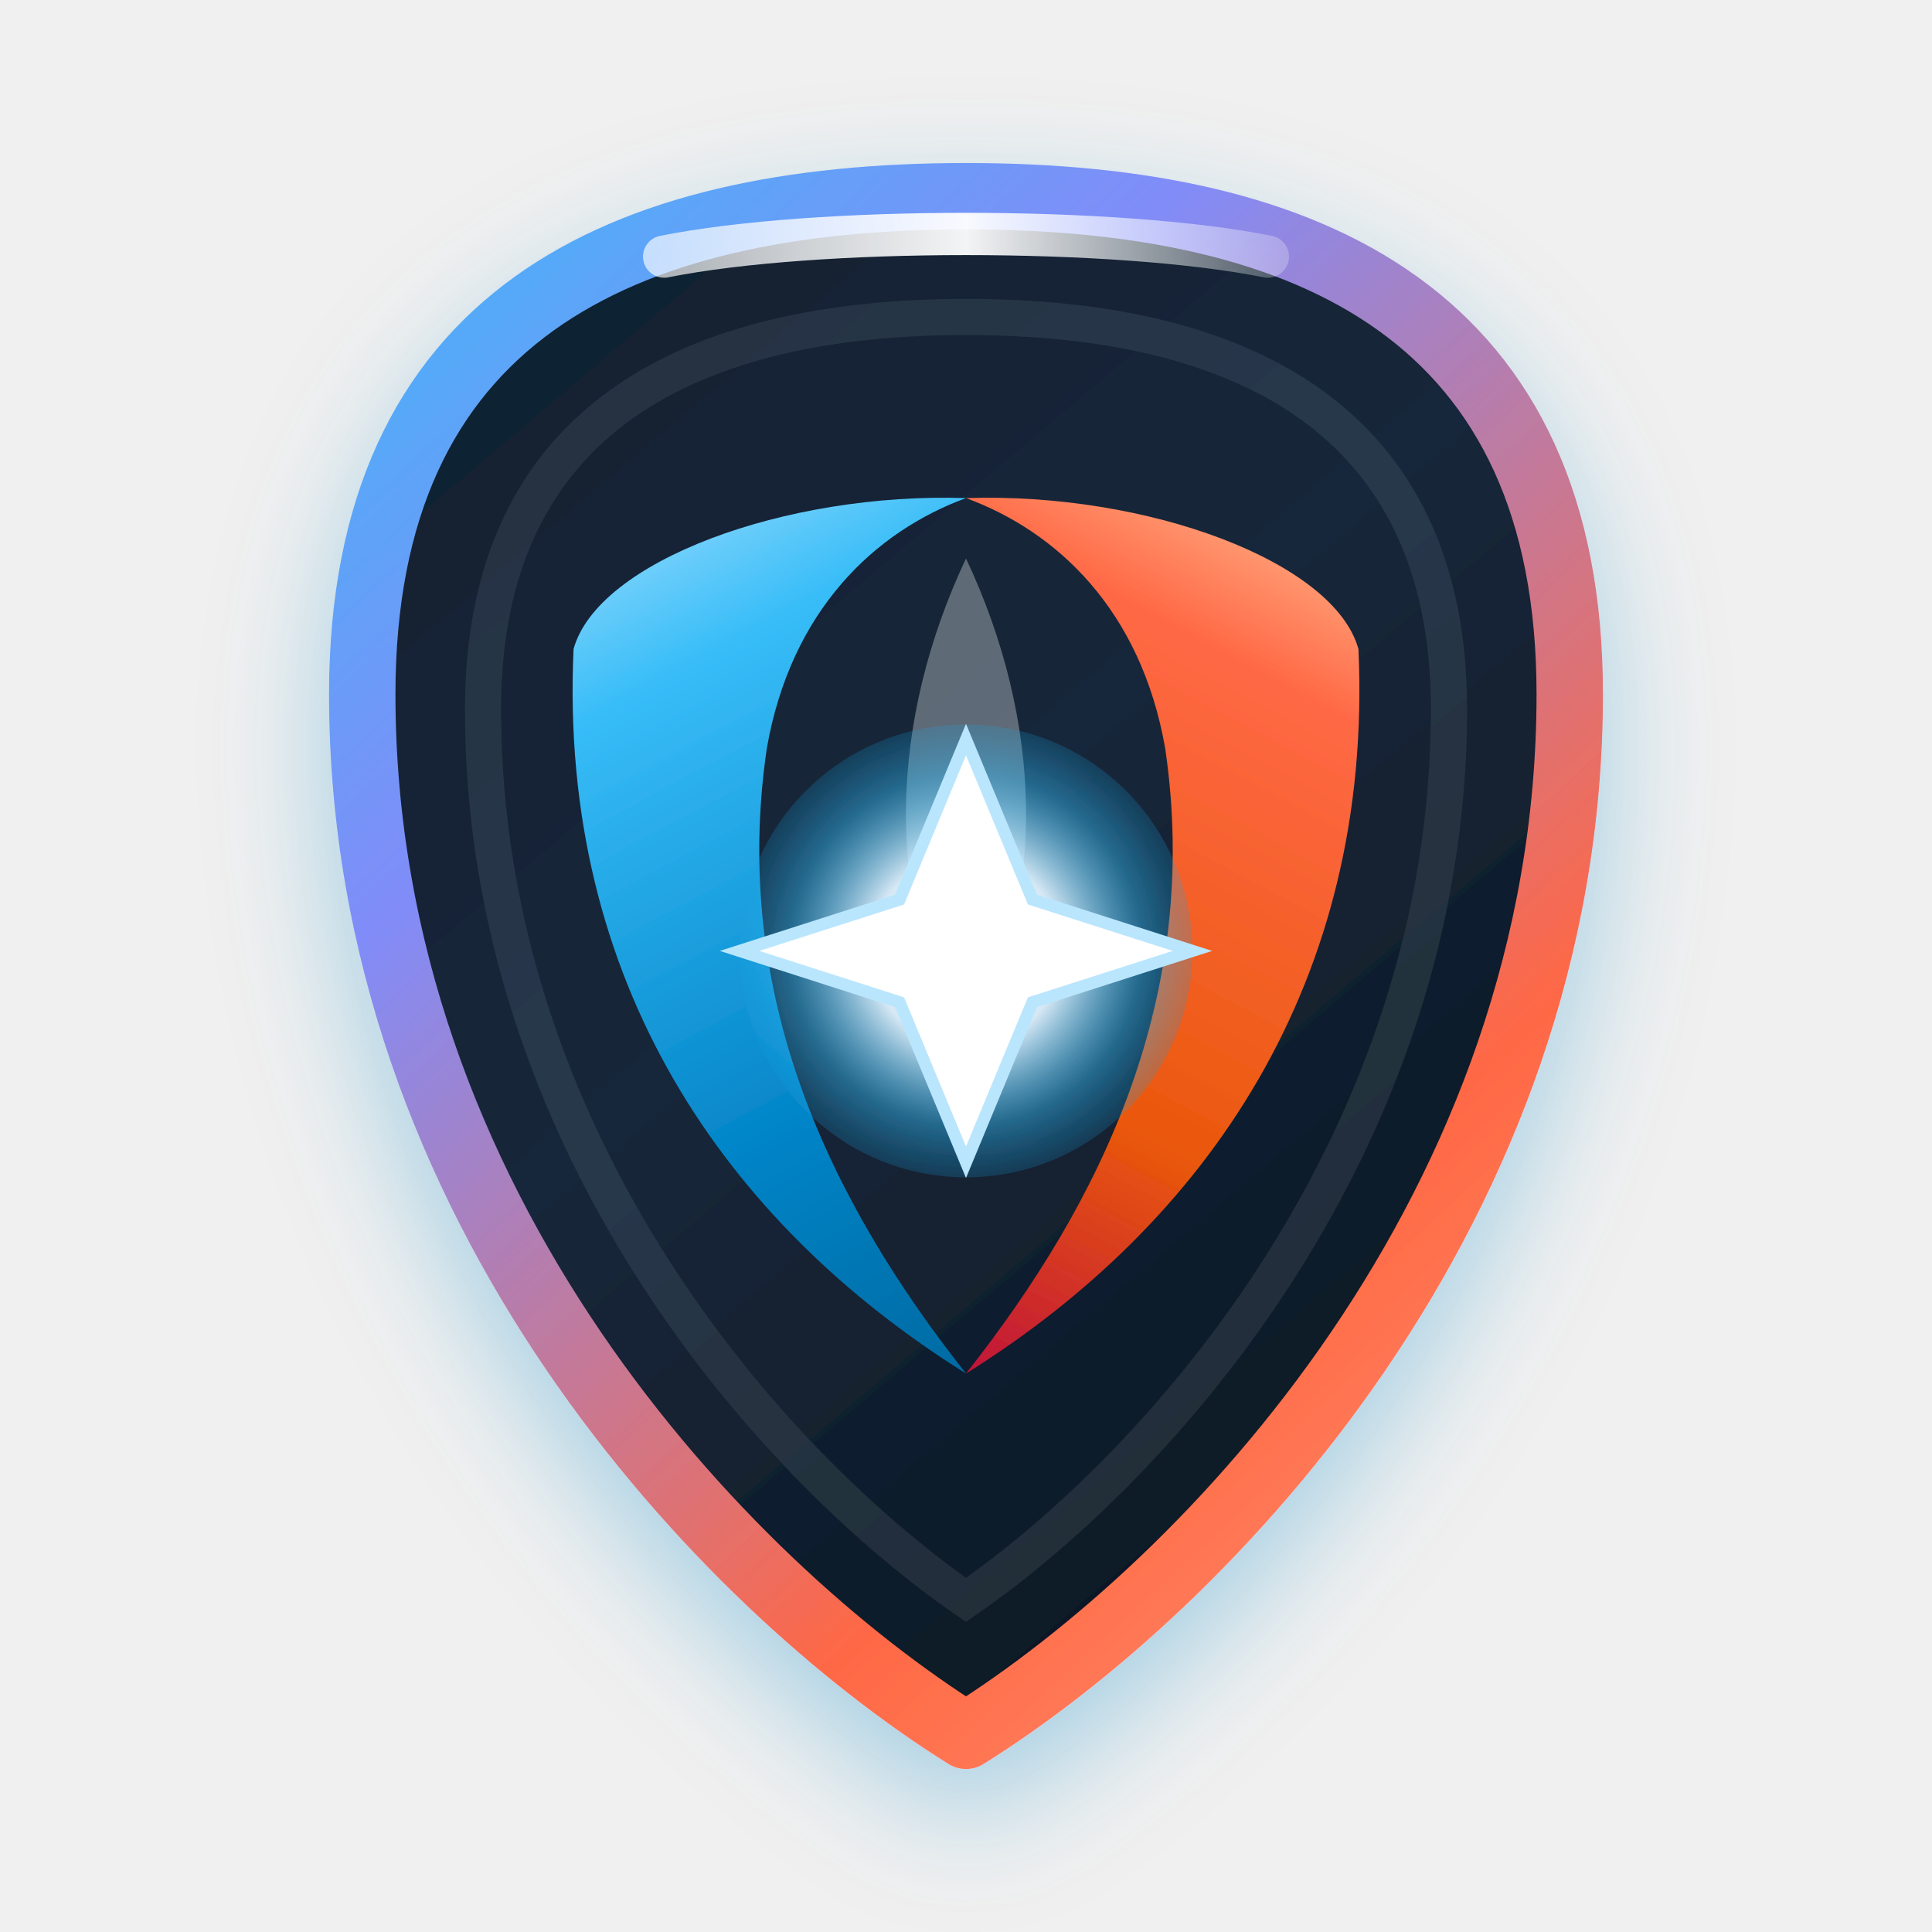
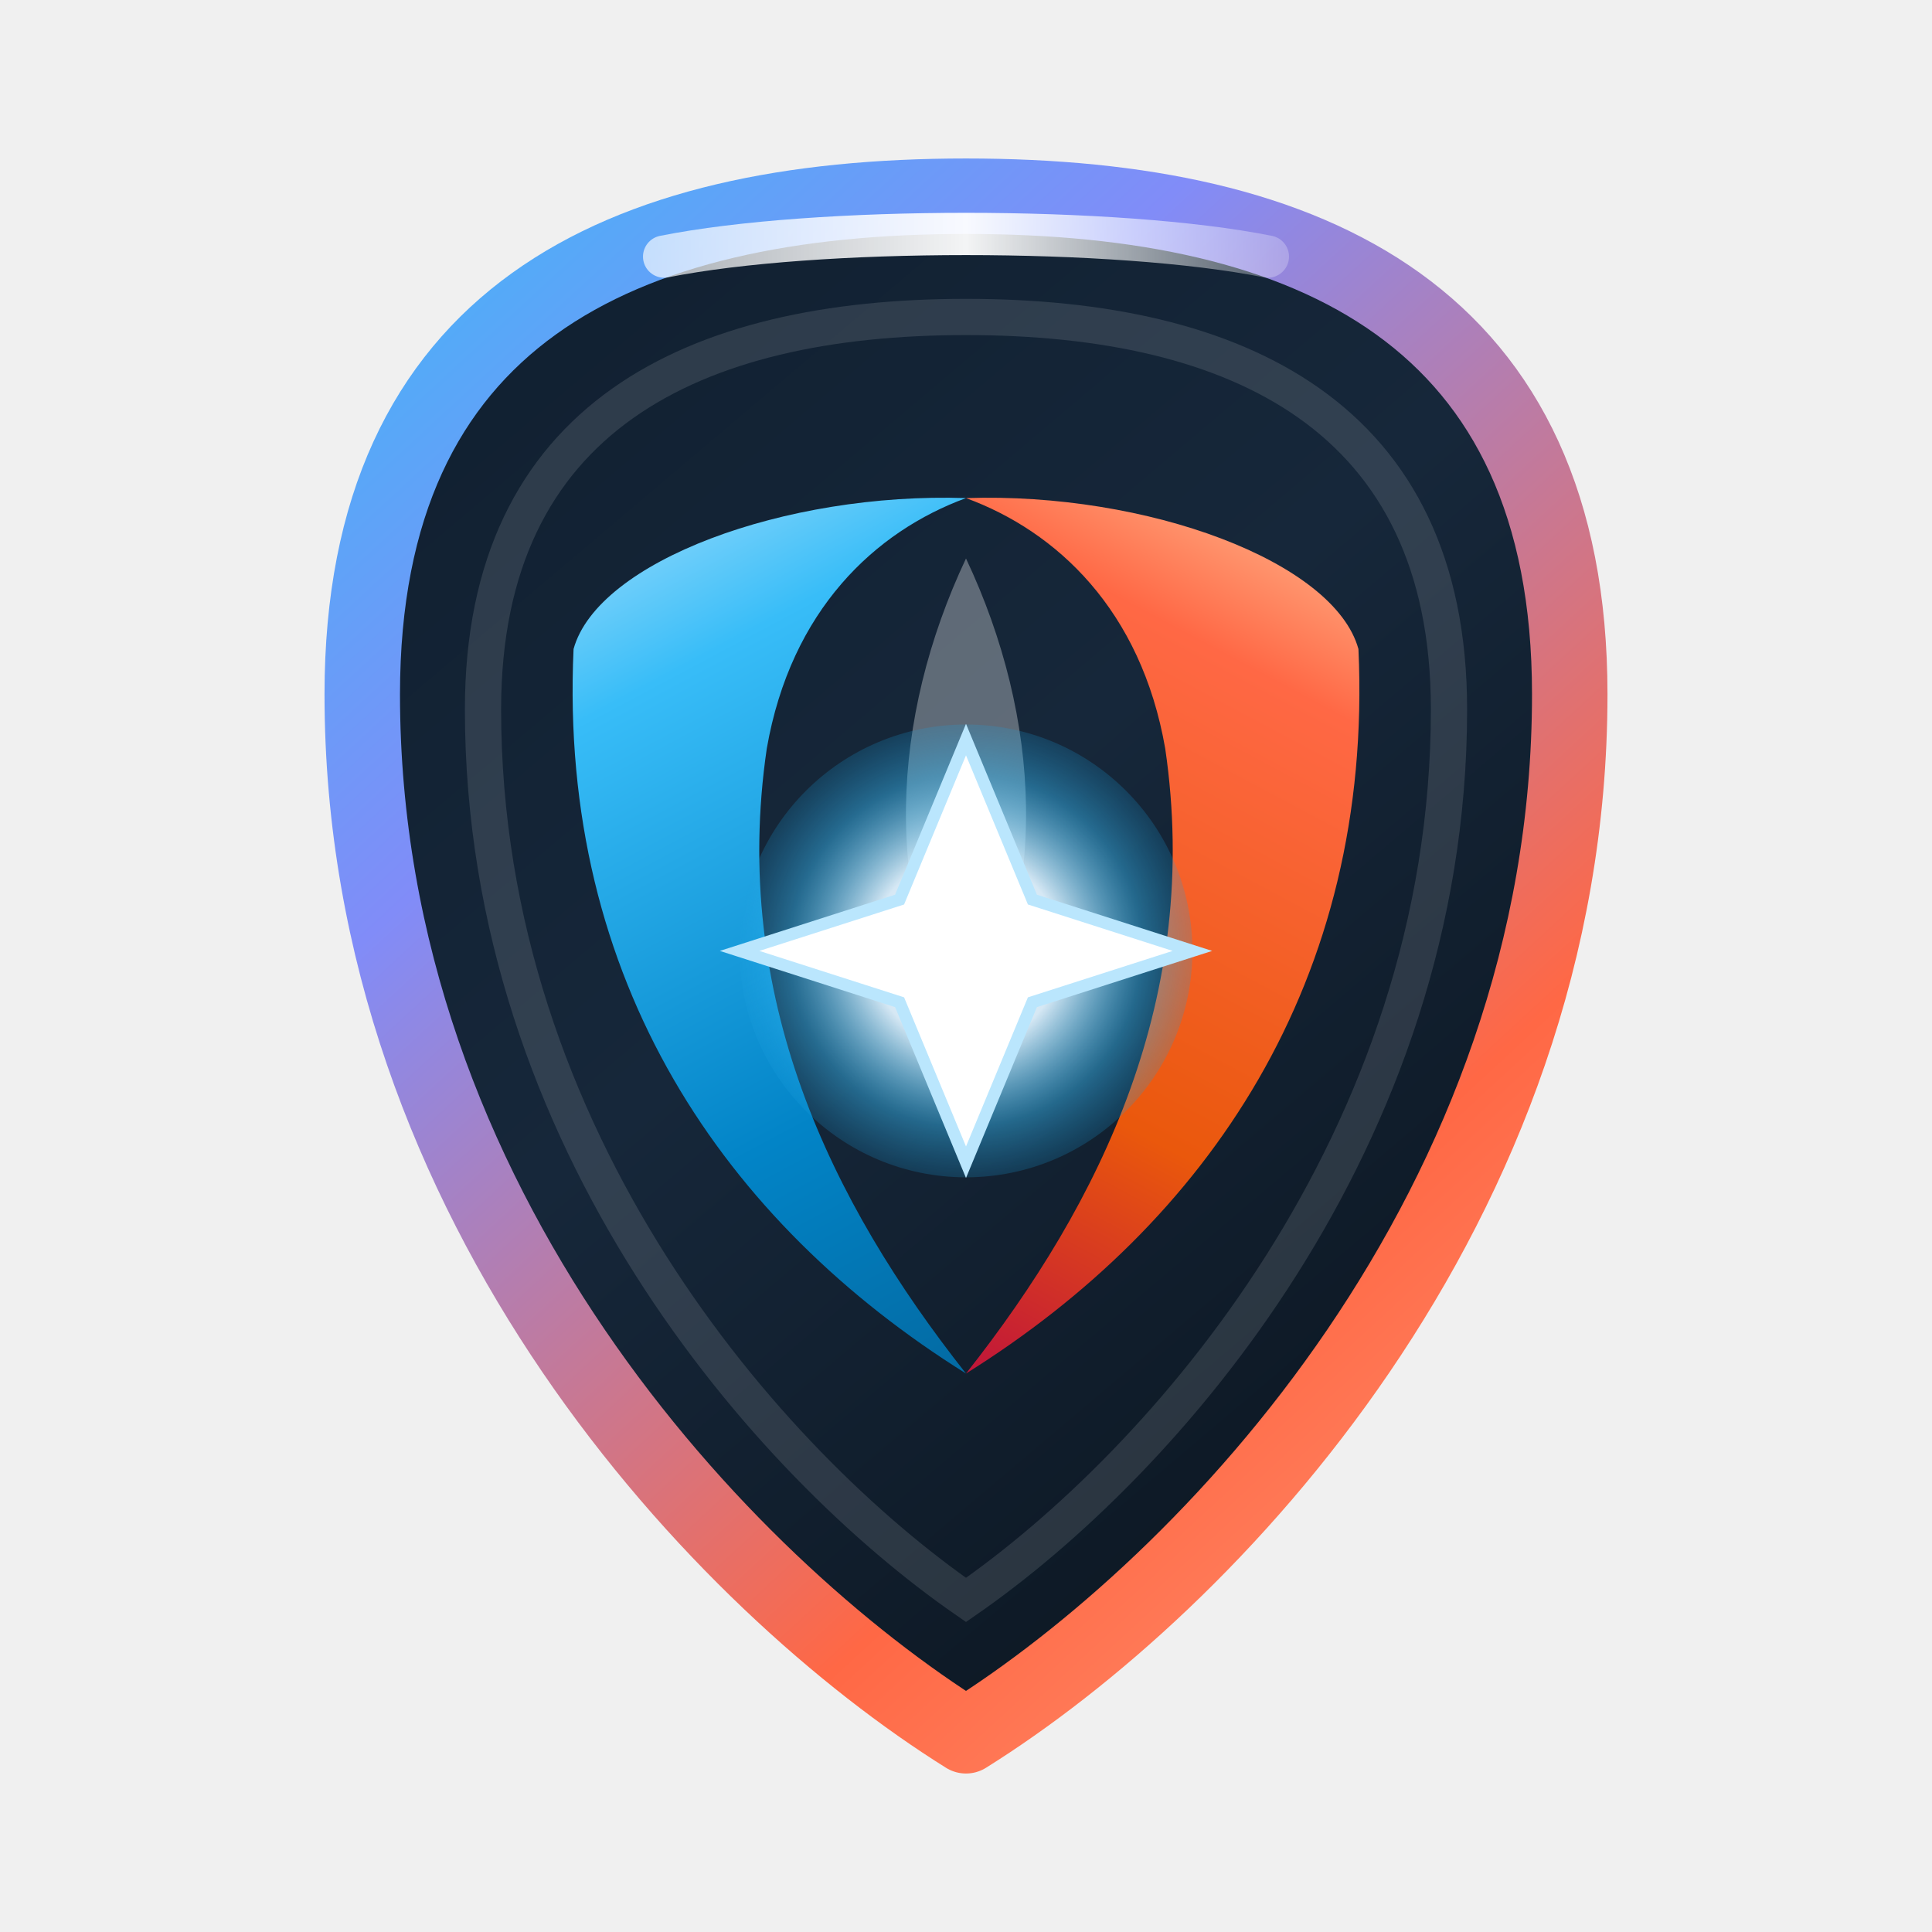
<svg xmlns="http://www.w3.org/2000/svg" viewBox="0 0 64 64" width="64" height="64" fill="none">
  <defs>
    <linearGradient id="afBgGrad" x1="10" y1="6" x2="54" y2="58" gradientUnits="userSpaceOnUse">
      <stop offset="0%" stop-color="#0F1E2E" />
      <stop offset="45%" stop-color="#16273A" />
      <stop offset="100%" stop-color="#081018" />
    </linearGradient>
    <linearGradient id="afBorderGrad" x1="8" y1="6" x2="56" y2="58" gradientUnits="userSpaceOnUse">
      <stop offset="0%" stop-color="#38BDF8" />
      <stop offset="30%" stop-color="#818CF8" />
      <stop offset="70%" stop-color="#FF6845" />
      <stop offset="100%" stop-color="#FF9E7D" />
    </linearGradient>
    <linearGradient id="afAirWing" x1="16" y1="16" x2="32" y2="46" gradientUnits="userSpaceOnUse">
      <stop offset="0%" stop-color="#BAE6FD" />
      <stop offset="25%" stop-color="#38BDF8" />
      <stop offset="70%" stop-color="#0284C7" />
      <stop offset="100%" stop-color="#0369A1" />
    </linearGradient>
    <linearGradient id="afFusionWing" x1="48" y1="16" x2="32" y2="46" gradientUnits="userSpaceOnUse">
      <stop offset="0%" stop-color="#FED7AA" />
      <stop offset="25%" stop-color="#FF6845" />
      <stop offset="70%" stop-color="#EA580C" />
      <stop offset="100%" stop-color="#BE123C" />
    </linearGradient>
    <radialGradient id="afNexusCore" cx="32" cy="31.5" r="9" gradientUnits="userSpaceOnUse">
      <stop offset="0%" stop-color="#FFFFFF" />
      <stop offset="35%" stop-color="#E0F2FE" stop-opacity="0.95" />
      <stop offset="65%" stop-color="#38BDF8" stop-opacity="0.45" />
      <stop offset="100%" stop-color="#0284C7" stop-opacity="0" />
    </radialGradient>
    <linearGradient id="afBevel" x1="20" y1="7" x2="44" y2="7" gradientUnits="userSpaceOnUse">
      <stop offset="0%" stop-color="#FFFFFF" stop-opacity="0.6" />
      <stop offset="50%" stop-color="#FFFFFF" stop-opacity="0.95" />
      <stop offset="100%" stop-color="#FFFFFF" stop-opacity="0.15" />
    </linearGradient>
-     <filter id="afSaaSElevation" x="-20%" y="-20%" width="140%" height="140%" filterUnits="userSpaceOnUse">
-       <feDropShadow dx="0" dy="3.5" stdDeviation="4" flood-color="#FF6845" flood-opacity="0.28" />
-       <feDropShadow dx="0" dy="1.5" stdDeviation="2" flood-color="#0284C7" flood-opacity="0.32" />
-     </filter>
  </defs>
-   <g filter="url(#afSaaSElevation)">
-     <path d="M 32 6.5 C 43.5 6.5 52 10.5 52 23 C 52 40 40 52.5 32 57.5 C 24 52.5 12 40 12 23 C 12 10.5 20.5 6.5 32 6.5 Z" fill="url(#afBgGrad)" stroke="url(#afBorderGrad)" stroke-width="2.2" stroke-linejoin="round" />
-     <path d="M 32 10.5 C 41 10.5 48 13.8 48 23.5 C 48 37.8 38.5 48.5 32 53 C 25.5 48.5 16 37.8 16 23.5 C 16 13.8 23 10.5 32 10.5 Z" fill="none" stroke="rgba(255, 255, 255, 0.08)" stroke-width="1.2" />
-     <path d="M 22 8.5 C 27 7.5 37 7.5 42 8.5" stroke="url(#afBevel)" stroke-width="1.4" stroke-linecap="round" />
-     <path d="M 19 21.5 C 18.5 32.5 24 40.5 32 45.5 C 27.5 39.8 24.2 33 25.4 24.8 C 26.2 20.2 29 17.6 32 16.5 C 26 16.3 19.8 18.6 19 21.5 Z" fill="url(#afAirWing)" />
-     <path d="M 45 21.5 C 45.5 32.5 40 40.5 32 45.5 C 36.5 39.8 39.8 33 38.6 24.8 C 37.8 20.2 35 17.6 32 16.5 C 38 16.3 44.2 18.6 45 21.5 Z" fill="url(#afFusionWing)" />
-     <path d="M 32 18.5 C 29.5 23.8 29.2 29.8 32 34.5 C 34.8 29.8 34.5 23.8 32 18.5 Z" fill="#FFFFFF" fill-opacity="0.32" />
-     <circle cx="32" cy="31.5" r="7.5" fill="url(#afNexusCore)" />
-     <path d="M 32 24.5 L 34.2 29.8 L 39.5 31.5 L 34.2 33.2 L 32 38.5 L 29.8 33.2 L 24.5 31.5 L 29.8 29.8 Z" fill="#FFFFFF" stroke="#BAE6FD" stroke-width="0.4" />
-     <circle cx="32" cy="31.5" r="1.6" fill="#FFFFFF" />
-   </g>
+   <path d="M 32 6.5 C 43.5 6.5 52 10.5 52 23 C 52 40 40 52.5 32 57.5 C 24 52.5 12 40 12 23 C 12 10.5 20.5 6.5 32 6.5 Z" fill="url(#afBgGrad)" stroke="url(#afBorderGrad)" stroke-width="2.5" stroke-linejoin="round" />
+   <path d="M 32 10.5 C 41 10.5 48 13.8 48 23.5 C 48 37.8 38.5 48.5 32 53 C 25.5 48.5 16 37.8 16 23.5 C 16 13.8 23 10.5 32 10.5 Z" fill="none" stroke="rgba(255, 255, 255, 0.12)" stroke-width="1.2" />
+   <path d="M 22 8.5 C 27 7.5 37 7.5 42 8.5" stroke="url(#afBevel)" stroke-width="1.4" stroke-linecap="round" />
+   <path d="M 19 21.5 C 18.5 32.5 24 40.5 32 45.5 C 27.5 39.8 24.2 33 25.4 24.8 C 26.2 20.2 29 17.6 32 16.5 C 26 16.3 19.8 18.6 19 21.5 Z" fill="url(#afAirWing)" />
+   <path d="M 45 21.5 C 45.5 32.5 40 40.5 32 45.5 C 36.5 39.8 39.8 33 38.6 24.8 C 37.8 20.2 35 17.6 32 16.5 C 38 16.3 44.2 18.6 45 21.5 Z" fill="url(#afFusionWing)" />
+   <path d="M 32 18.5 C 29.5 23.8 29.2 29.8 32 34.5 C 34.8 29.8 34.5 23.8 32 18.5 Z" fill="#FFFFFF" fill-opacity="0.32" />
+   <circle cx="32" cy="31.5" r="7.5" fill="url(#afNexusCore)" />
+   <path d="M 32 24.5 L 34.2 29.8 L 39.5 31.5 L 34.2 33.2 L 32 38.5 L 29.8 33.2 L 24.5 31.5 L 29.8 29.8 Z" fill="#FFFFFF" stroke="#BAE6FD" stroke-width="0.4" />
+   <circle cx="32" cy="31.5" r="1.6" fill="#FFFFFF" />
</svg>
